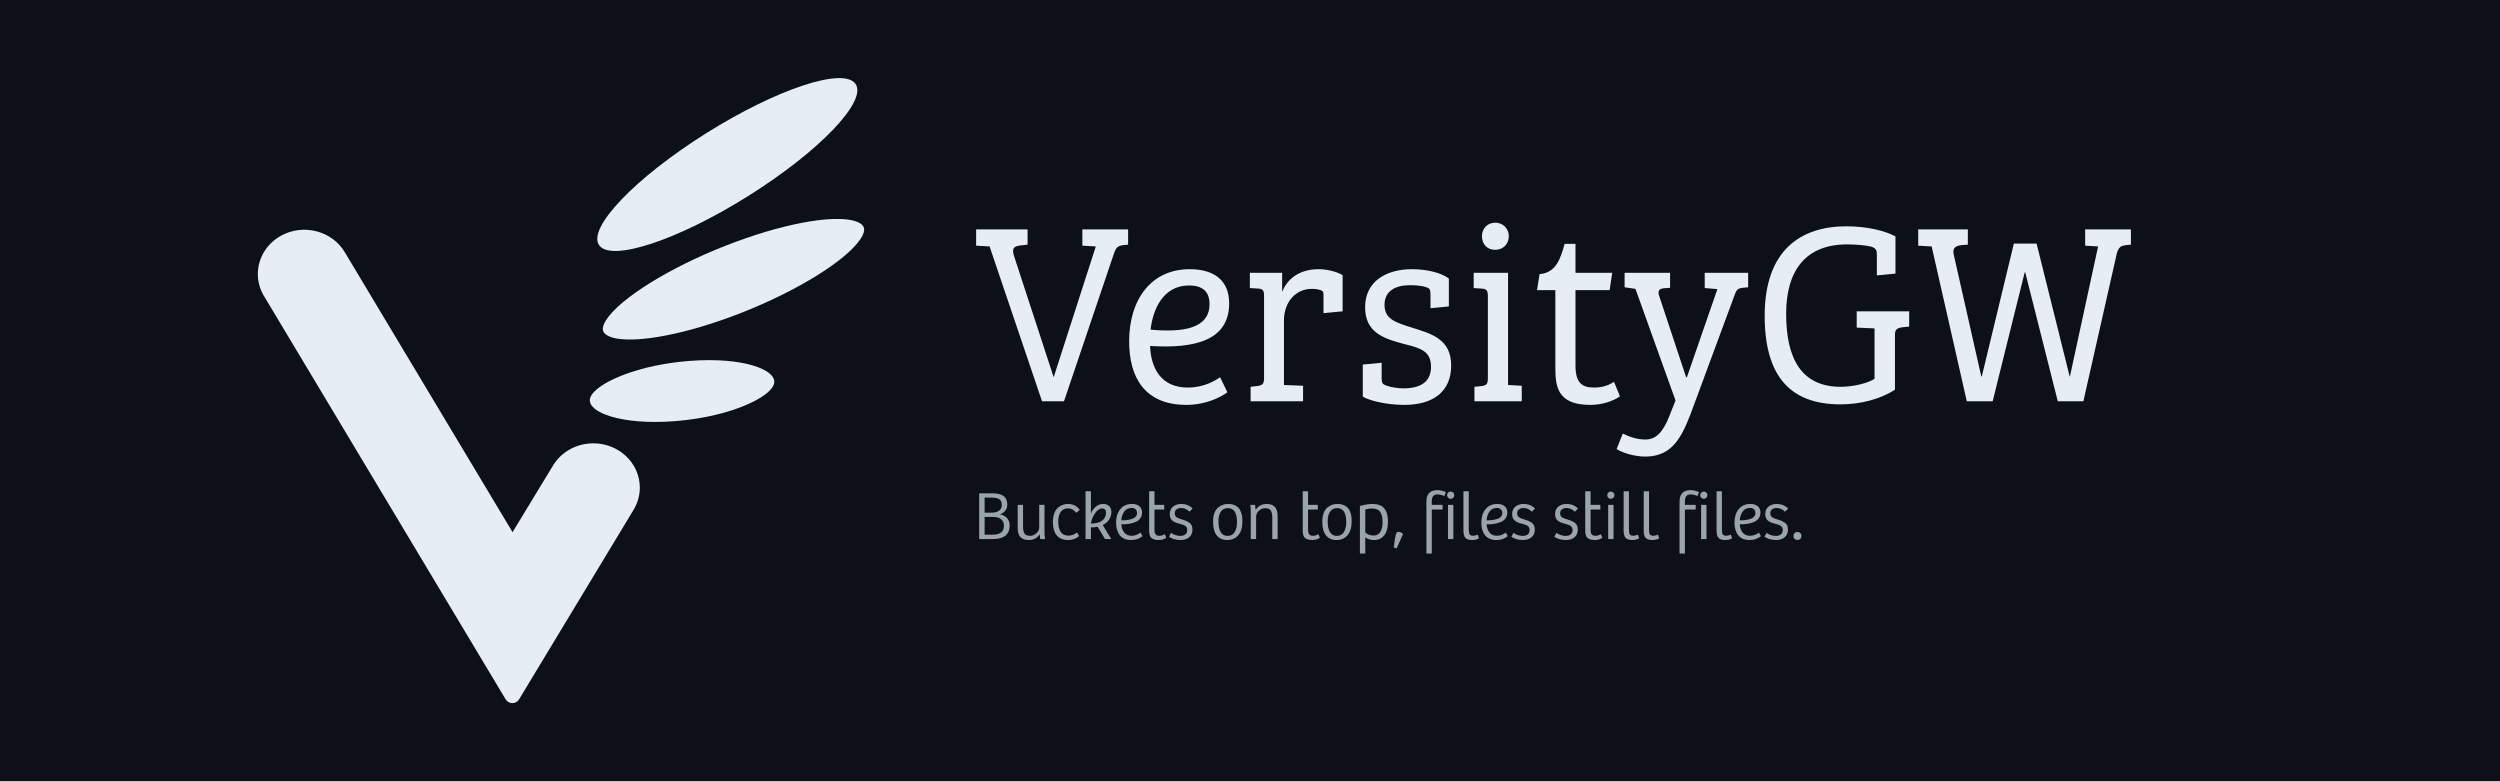
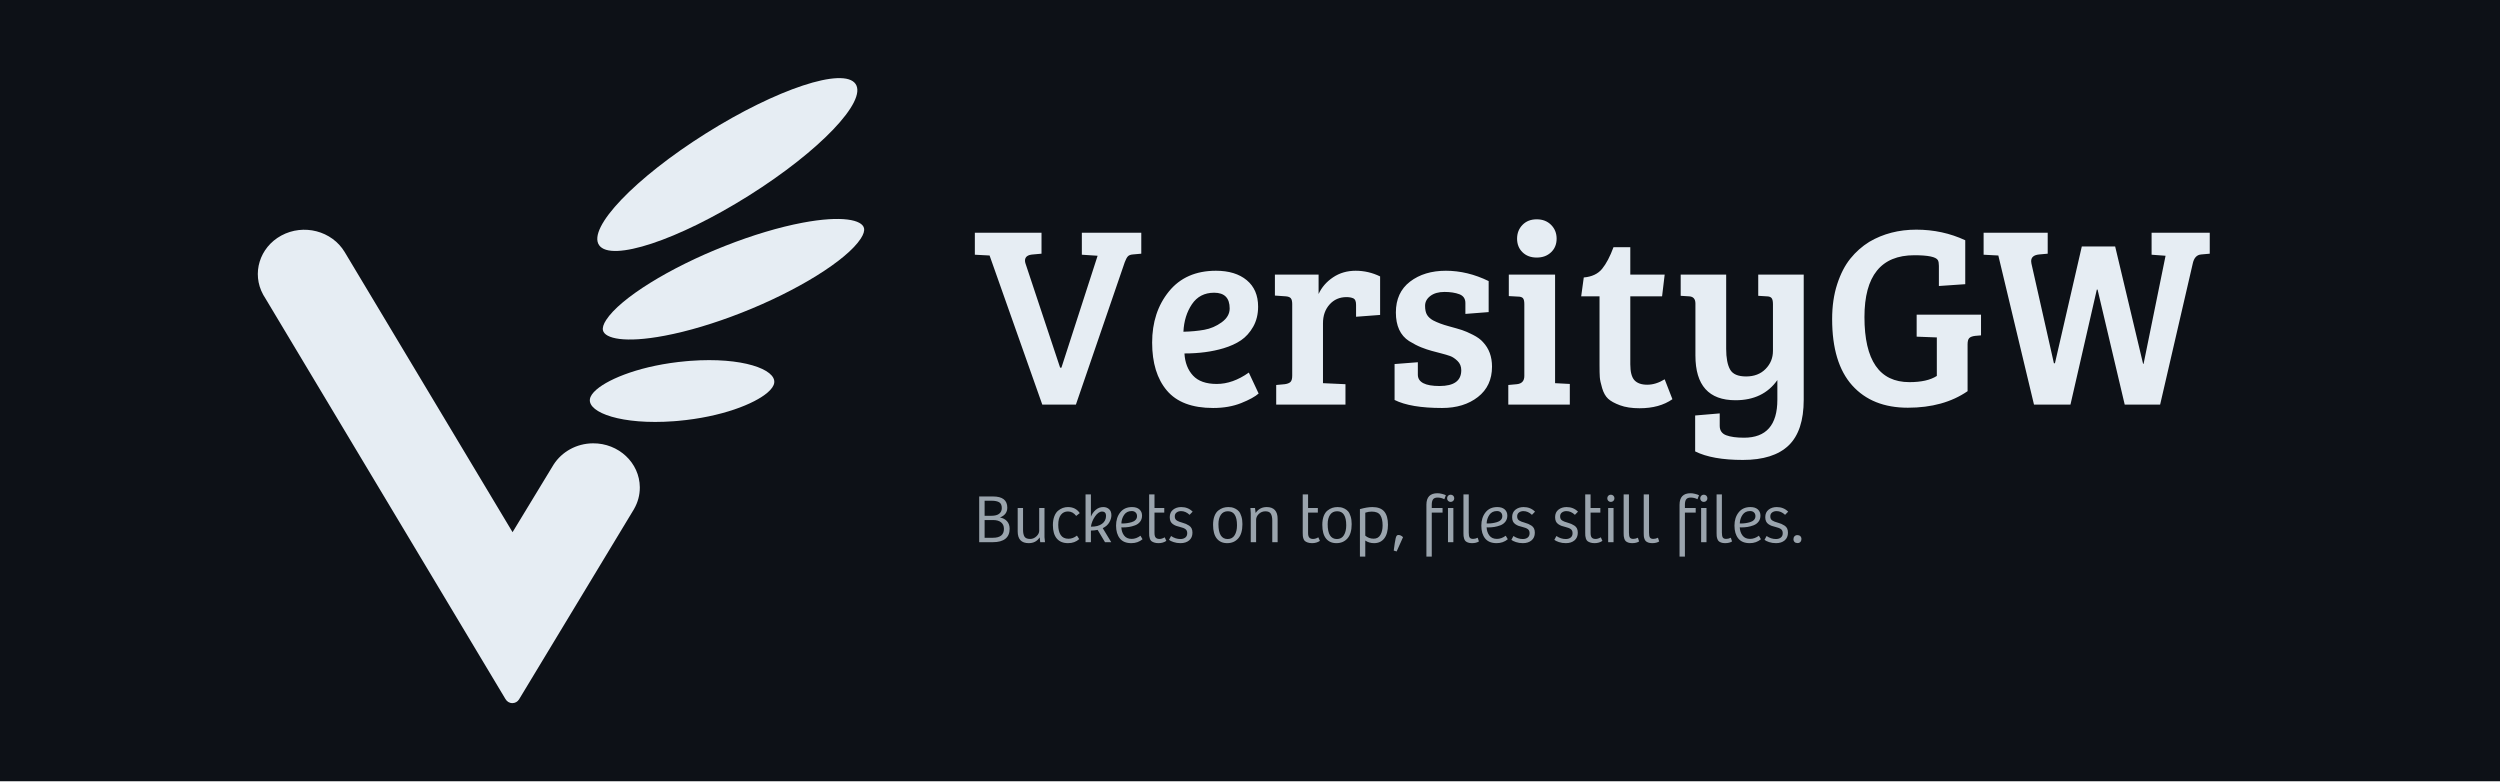
<svg xmlns="http://www.w3.org/2000/svg" viewBox="0 0 1600 500" width="1600" height="500" role="img" aria-label="versitygw">
  <rect width="1600" height="500" fill="#0d1117" />
  <g transform="translate(54.64,-54.60) scale(1.1886)">
    <g transform="translate(92.85,88.00) scale(6.46154)">
      <path d="M33.903 21.466C30.572 22.099 28.92 21.698 28.762 21.021C28.71 20.797 28.8 20.503 29.032 20.148C30.204 18.345 34.29 15.805 38.968 13.97C41.223 13.083 43.44 12.42 45.38 12.052C48.708 11.421 50.357 11.821 50.514 12.498C50.567 12.723 50.477 13.016 50.246 13.371C49.076 15.172 44.99 17.713 40.311 19.551C38.058 20.436 35.842 21.099 33.904 21.466L33.903 21.466Z" fill="#e6edf3" />
      <path d="M34.66 28.592C30.337 28.912 27.508 27.88 27.674 26.754C27.709 26.505 27.895 26.234 28.225 25.95C29.315 25.01 32.048 23.915 35.701 23.589C35.821 23.578 35.94 23.568 36.057 23.559C40.373 23.24 43.197 24.271 43.033 25.397C42.997 25.646 42.81 25.917 42.479 26.202C41.389 27.143 38.655 28.238 35.008 28.564C34.891 28.574 34.776 28.583 34.661 28.592L34.66 28.592Z" fill="#e6edf3" />
      <path d="M31.833 34.096C31.817 32.058 30.069 30.418 27.929 30.433C26.543 30.443 25.332 31.146 24.656 32.193L24.655 32.193L24.645 32.211C24.62 32.249 24.597 32.287 24.574 32.326L21.228 37.837L7.241 14.497C6.18 12.727 3.813 12.111 1.954 13.121C0.138 14.109 -0.52 16.284 0.441 18.035L0.44 18.035L0.46 18.068C0.476 18.097 0.492 18.127 0.509 18.156C0.527 18.186 0.546 18.213 0.564 18.241L20.645 51.756L20.646 51.752C20.753 51.947 20.965 52.082 21.212 52.082C21.444 52.082 21.645 51.963 21.757 51.786L21.758 51.788L31.365 35.888L31.362 35.887C31.667 35.355 31.838 34.744 31.833 34.096Z" fill="#e6edf3" />
      <path d="M49.81 0.484C48.822 -0.947 43.235 0.902 37.334 4.611C31.432 8.322 27.45 12.489 28.439 13.919C29.428 15.351 35.014 13.503 40.916 9.792C46.817 6.082 50.8 1.915 49.81 0.484Z" fill="#e6edf3" />
    </g>
  </g>
-   <g transform="translate(623.07,256.81)">
-     <path d="M57.89 0L89.82-94.45C91.14-98.42 92.30-99.41 95.61-99.91L98.92-100.24L98.92-110L69.64-110L69.64-99.58L78.24-99.08L51.28-15.38L25.97-92.80C24.48-97.43 25.31-99.25 30.11-99.74L34.57-100.24L34.57-110L1.65-110L1.65-99.58L10.26-99.08L43.83 0M163.59-62.69C163.59-77.08 154.33-84.53 138.29-84.53C113.64-84.53 99.58-65.01 99.58-38.38C99.58-15.71 109.17 2.32 136.30 2.32C148.54 2.32 158.47-2.65 162.44-5.79L157.80-15.38C154.66-13.23 147.55-8.77 137.13-8.77C119.76-8.77 113.47-21.50 112.98-35.40C141.59-33.58 163.59-38.87 163.59-62.69M151.02-62.20C151.02-46.32 133.82-44 113.31-45.82C114.63-57.89 120.75-74.11 137.95-74.11C145.89-74.11 151.02-70.80 151.02-62.20M216.53-71.95C218.84-71.95 220.66-71.62 222.15-71.13C223.97-70.47 223.97-69.64 223.97-67.49L223.97-56.41L236.21-57.56L236.21-80.72C231.74-83.37 225.29-84.53 220.83-84.53C208.26-84.53 200.65-78.08 197.50-69.97L197.50-82.21L176.83-82.21L176.83-72.45L182.29-72.12C185.10-71.95 185.92-70.96 185.92-67.65L185.92-14.72C185.92-10.92 184.77-10.26 181.62-9.76L177.32-9.26L177.32 0L210.90 0L210.90-9.92L198.66-10.42L198.66-51.77C198.66-63.02 205.77-71.95 216.53-71.95M279.05-74.27C282.36-74.27 286.66-74.11 289.80-72.95C291.95-72.29 292.45-71.46 292.45-68.32L292.45-59.55L304.20-60.71L304.20-78.57C299.07-82.38 289.80-84.53 280.54-84.53C264.17-84.53 250.60-76.75 250.60-60.21C250.60-43.83 262.68-40.03 275.91-36.56C286.99-33.91 292.78-31.59 292.78-22C292.78-12.08 285.67-8.27 275.08-8.27C271.77-8.27 267.14-8.93 264-10.09C261.85-10.92 261.19-11.74 261.19-14.39L261.19-24.65L249.11-23.49L249.11-2.98C252.75-0.66 263.67 2.32 275.74 2.32C294.44 2.32 305.68-6.45 305.68-22.83C305.68-39.70 293.28-43.17 280.54-47.14C270.78-50.29 263.01-52.27 263.01-61.70C263.01-70.96 270.62-74.27 279.05-74.27M342.08-82.21L320.08-82.21L320.08-72.45L325.04-72.12C328.18-71.95 329.17-71.13 329.17-67.32L329.17-15.22C329.17-11.08 328.51-10.26 325.37-9.76L320.57-9.26L320.57 0L350.84 0L350.84-9.92L342.08-10.42M325.37-105.70C325.37-100.57 328.68-96.93 333.80-96.93C338.93-96.93 342.57-100.57 342.57-105.70C342.57-110.50 338.77-114.30 333.97-114.30C328.84-114.30 325.37-110.50 325.37-105.70M385.25-71.13L407.08-71.13L408.74-82.21L385.25-82.21L385.25-100.74L378.30-100.74C375.65-91.31 372.84-82.21 362.26-81.38L360.60-71.13L372.35-71.13L372.35-22.50C372.35-10.42 372.84 2.32 394.68 2.32C401.79 2.32 408.90 0.17 413.70-3.14L409.89-12.41C407.08-10.59 402.95-8.77 397.16-8.77C389.38-8.77 385.25-11.74 385.25-22.83M438.68-67.82C437.85-70.47 438.68-71.95 441.49-72.29L445.79-72.62L445.79-82.21L416.68-82.21L416.68-72.95L423.62-71.95L449.26-0.50L445.13 9.92C441.16 19.85 436.69 24.48 430.08 24.48C424.29 24.48 419.65 22.66 415.52 20.68L411.55 30.60C415.52 33.08 423.13 35.40 429.91 35.40C448.77 35.40 454.39 20.68 461.50 1.16L487.14-68.15C488.47-71.95 489.46-72.12 492.11-72.62L495.74-72.95L495.74-82.21L467.95-82.21L467.95-72.45L476.06-71.79L456.54-15.38L456.05-15.38M559.26-100.41C564.72-100.41 571.83-99.74 574.65-98.92C577.79-97.76 578.12-96.60 578.12-93.46L578.12-80.56L590.03-81.71L590.03-105.53C582.92-109.34 571.17-111.98 558.60-111.98C529.98-111.98 506.33-97.26 506.33-54.75C506.33-16.21 522.54 1.98 554.80 1.98C567.53 1.98 580.44-1.32 589.70-7.44L589.70-42.51C589.70-45.98 591.02-46.81 594.17-47.31L598.80-47.80L598.80-57.56L565.22-57.56L565.22-47.14L576.63-46.65L576.63-14.39C572.50-11.58 563.07-9.26 554.96-9.26C530.32-9.26 520.06-26.63 520.06-55.91C520.06-83.86 532.63-100.41 559.26-100.41M693.91 0L710.29 0L731.62-94.29C732.78-98.75 734.27-99.41 737.41-99.91L740.72-100.24L740.72-110L711.44-110L711.44-99.58L719.71-99.08L701.68-15.88L701.52-15.88L680.35-100.90L665.79-100.90L645.28-15.88L644.95-15.88L627.41-93.46C626.26-97.92 628.24-99.41 632.05-99.91L636.35-100.24L636.35-110L604.59-110L604.59-99.58L613.19-99.08L635.68 0L652.23 0L672.74-82.54L673.07-82.54" fill="#e6edf3" />
+   <g transform="translate(623.07,258.96)">
+     <path d="M33.25-90.32L55.41-23.65L56.24-23.65L79.40-95.28L69.31-95.94L69.31-110L107.35-110L107.35-96.60L101.89-96.11Q99.74-95.94 98.75-94.86Q97.76-93.79 96.77-91.14L65.50 0L44 0L10.26-95.44L0.83-95.94L0.83-110L43.50-110L43.50-96.60L38.05-96.11Q32.92-95.77 32.92-92.14Q32.92-91.31 33.25-90.32M155.16-85.68Q167.56-85.68 174.84-79.65Q182.12-73.61 182.12-62.69Q182.12-55.41 178.98-49.87Q175.83-44.33 171.20-41.19Q166.57-38.05 159.95-36.06Q148.87-32.75 134.98-32.75Q135.47-23.98 140.44-18.61Q145.40-13.23 155.65-13.23Q165.91-13.23 176.17-20.51L182.45-7.11Q179.14-4.14 171.29-0.99Q163.43 2.15 153.34 2.15Q133.16 2.15 123.73-9.02Q114.30-20.18 114.30-39.70Q114.30-59.22 125.05-72.45Q135.80-85.68 155.16-85.68M147.63-47.89Q153.67-48.96 158.80-52.68Q163.92-56.41 163.92-61.53Q163.92-71.62 154-71.62Q144.74-71.62 139.77-64.26Q134.81-56.90 134.32-46.65Q141.59-46.81 147.63-47.89M203.95-18.53L203.95-64.35Q203.95-66.99 203.05-68.07Q202.14-69.14 199.82-69.31L192.87-69.80L192.87-83.20L220.83-83.20L220.83-70.80Q223.80-77.25 230.09-81.47Q236.38-85.68 244.56-85.68Q252.75-85.68 260.20-82.05L260.20-57.40L244.81-56.24L244.81-63.85Q244.81-67.16 243.16-67.98Q241.34-68.81 238.69-68.81Q232.08-68.81 227.86-64.10Q223.64-59.38 223.64-52.11L223.64-13.73L238.03-13.07L238.03 0L193.70 0L193.70-12.57L199.16-13.07Q201.64-13.40 202.80-14.47Q203.95-15.55 203.95-18.53M310.98-70.63Q307.01-72.12 301.38-72.12Q295.76-72.12 292.37-69.56Q288.98-66.99 288.98-63.27Q288.98-59.55 290.22-57.48Q291.46-55.41 294.11-53.92Q298.24-51.77 304.03-50.20Q309.82-48.63 312.63-47.72Q315.44-46.81 319.66-44.66Q323.88-42.51 326.03-40.03Q331.82-33.91 331.82-24.32Q331.82-11.91 322.80-4.88Q313.79 2.15 299.89 2.15Q279.71 2.15 269.46-2.98L269.46-25.97L284.35-27.13L284.35-19.19Q284.35-11.91 298.24-11.91Q312.14-11.91 312.14-22Q312.14-25.64 309.74-27.95Q307.34-30.27 305.02-31.10Q302.71-31.92 299.48-32.75Q296.26-33.58 293.20-34.41Q290.14-35.23 286.58-36.64Q283.02-38.05 278.72-40.69Q270.29-46.15 270.29-58.97Q270.29-71.79 279.38-78.74Q288.48-85.68 302.29-85.68Q316.11-85.68 329.67-79.07L329.67-59.22L314.78-58.06L314.78-65.01Q314.78-69.14 310.98-70.63M342.57-83.20L372.18-83.20L372.18-13.73L381.61-13.23L381.61 0L342.24 0L342.24-12.57L347.70-13.07Q352.50-13.56 352.50-18.36L352.50-64.35Q352.50-67.16 351.59-68.15Q350.68-69.14 348.36-69.14L342.57-69.47L342.57-83.20M351.34-97.51Q347.86-100.90 347.86-106.20Q347.86-111.49 351.34-115.05Q354.81-118.60 360.44-118.60Q366.06-118.60 369.62-115.05Q373.17-111.49 373.17-106.20Q373.17-100.90 369.62-97.51Q366.06-94.12 360.44-94.12Q354.81-94.12 351.34-97.51M409.56-100.74L420.32-100.74L420.32-83.20L442.32-83.20L440.66-69.31L420.32-69.31L420.32-25.80Q420.32-18.53 422.96-15.63Q425.61-12.74 431.15-12.74Q436.69-12.74 442.32-16.21L447.28-3.47Q439.01 2.32 426.27 2.32Q418.83 2.32 413.70 0.41Q408.57-1.49 406.09-3.80Q403.61-6.12 402.29-10.59Q400.96-15.05 400.80-17.62Q400.63-20.18 400.63-25.14L400.63-69.31L388.89-69.31L390.54-81.38Q398.32-82.05 402.29-86.92Q406.26-91.80 409.56-100.74M514.44-3.14L514.44-15.71Q505.34-2.81 487.64-2.81Q462-2.81 462-31.43L462-64.68Q462-69.14 457.86-69.31L452.57-69.64L452.57-83.20L481.68-83.20L481.68-35.73Q481.68-26.96 484.17-22.50Q486.65-18.03 494.42-18.03Q502.20-18.03 506.91-22.83Q511.62-27.62 511.62-34.41L511.62-64.35Q511.62-67.16 510.71-68.23Q509.80-69.31 507.49-69.31L502.20-69.64L502.20-83.20L531.31-83.20L531.31-3.14Q531.31 16.87 521.63 26.14Q511.95 35.40 492.35 35.40Q472.75 35.40 461.83 29.94L461.83 6.95L477.55 5.62L477.55 13.56Q477.55 18.03 481.68 19.60Q485.82 21.17 493.10 21.17Q514.44 21.17 514.44-3.14M636.18-38.54L636.18-8.60Q620.80 1.98 597.97 1.98Q575.14 1.98 562.32-12.32Q549.50-26.63 549.50-54.75Q549.50-67.16 552.73-77.08Q555.95-87.01 561.17-93.46Q566.38-99.91 573.32-104.21Q586.56-111.98 603.35-111.98Q620.14-111.98 634.69-105.20L634.69-77.08L617.82-75.92L617.82-88.83Q617.82-91.31 617.16-92.47Q615.34-95.61 602.11-95.61Q570.18-95.61 570.18-56.08Q570.18-14.39 598.96-14.39Q610.38-14.39 616.50-18.36L616.50-43.01L616.33-43.01L603.59-43.50L603.59-57.56L644.78-57.56L644.78-44.33L640.98-44Q638.33-43.67 637.26-42.59Q636.18-41.52 636.18-38.54M791.17-110L791.17-96.60L785.71-96.11Q781.41-95.77 780.26-90.15L759.41 0L736.75 0L719.38-73.61L718.89-73.61L702.02 0L678.69 0L655.86-95.44L646.44-95.94L646.44-110L687.46-110L687.46-96.60L682-96.11Q676.87-95.61 676.87-91.80Q676.87-91.14 677.04-90.32L691.43-26.47L692.09-26.47L709.29-101.23L730.63-101.23L748.50-26.14L748.83-26.14L762.89-95.28L753.95-95.94L753.95-110" fill="#e6edf3" />
  </g>
-   <g transform="translate(623.07,345)">
+   <g transform="translate(623.07,347)">
    <path d="M3.61 0L3.61-29.26L12.45-29.26Q21.60-29.26 21.60-22.09Q21.60-17.64 16.90-15.80Q19.71-15.31 21.41-13.44Q23.10-11.57 23.10-8.58Q23.10-4.36 20.37-2.18Q17.64 0 12.41 0L3.61 0M12.58-14.17L7.08-14.17L7.08-2.82L12.36-2.82Q19.45-2.82 19.45-8.54Q19.45-11.22 17.64-12.69Q15.84-14.17 12.58-14.17M11.66-26.53L7.08-26.53L7.08-16.90L11.35-16.90Q14.78-16.90 16.43-18.22Q18.08-19.54 18.08-21.82Q18.08-24.55 16.41-25.54Q14.74-26.53 11.66-26.53M42.02-7.35L42.02-21.87L45.41-21.87L45.41-3.21L45.72 0L42.68 0L42.33-2.99L42.24-2.99Q39.91 0.62 35.33 0.62Q28.25 0.62 28.25-6.91L28.25-21.87L31.68-21.87L31.68-7.88Q31.68-5.06 32.60-3.56Q33.53-2.07 36.21-2.07Q38.46-2.07 40.24-3.74Q42.02-5.41 42.02-7.35M60.76-2.20Q63.62-2.20 66.18-4.22L67.63-1.98Q64.77 0.62 60.50 0.62Q55.75 0.62 53.26-2.35Q50.78-5.32 50.78-10.96Q50.78-14.12 51.68-16.50Q52.58-18.88 54.05-20.11Q55.53-21.34 57.11-21.91Q58.70-22.48 60.37-22.48Q65.38-22.48 67.98-18.61L65.69-16.81Q63.54-19.67 60.41-19.67Q57.60-19.67 55.90-17.51Q54.21-15.36 54.21-11.09Q54.21-6.95 55.79-4.58Q57.38-2.20 60.76-2.20M88.22-17.25Q88.22-15.05 86.90-12.72Q85.58-10.38 82.68-8.98L88.13 0L84.13 0L79.42-7.88Q77.31-7.44 75.11-7.44L75.11 0L71.68 0L71.68-30.58L75.11-30.58L75.11-16.32Q76.08-18.83 78.17-20.66Q80.26-22.48 83.03-22.48Q85.27-22.48 86.75-21.14Q88.22-19.80 88.22-17.25M84.79-16.90Q84.79-18.22 84.13-18.92Q83.47-19.62 82.32-19.62Q79.95-19.62 77.79-16.54Q75.64-13.46 75.11-9.94Q79.60-9.86 82.19-11.73Q84.79-13.60 84.79-16.90M101.42-22.48Q104.46-22.48 106.15-20.99Q107.84-19.49 107.84-17.03Q107.84-14.74 106.61-13.13Q105.38-11.53 103.36-10.78Q101.33-10.03 99.51-9.75Q97.68-9.46 95.74-9.46Q95.52-9.46 95.15-9.48Q94.78-9.50 94.60-9.50Q94.73-6.42 96.36-4.27Q97.99-2.11 101.20-2.11Q104.10-2.11 106.83-4.14L108.15-1.89Q105.16 0.62 100.98 0.62Q96.05 0.62 93.63-2.40Q91.21-5.41 91.21-10.60Q91.21-15.71 93.90-19.10Q96.58-22.48 101.42-22.48M104.63-16.63Q104.63-18.17 103.69-19.05Q102.74-19.93 101.24-19.93Q98.03-19.93 96.38-17.51Q94.73-15.09 94.60-12.01Q94.73-12.01 95.02-11.99Q95.30-11.97 95.48-11.97Q96.84-11.97 98.21-12.17Q99.57-12.36 101.13-12.80Q102.70-13.24 103.66-14.23Q104.63-15.22 104.63-16.63M112.38-5.98L112.38-30.58L115.81-30.58L115.81-21.87L122.06-21.87L122.06-18.92L115.81-18.92L115.81-5.90Q115.81-3.78 116.60-2.93Q117.39-2.07 119.02-2.07Q120.56-2.07 122.36-3.12L123.38-0.84Q121.26 0.62 118.40 0.62Q116.73 0.62 115.54 0.20Q114.36-0.22 113.74-0.77Q113.12-1.32 112.82-2.31Q112.51-3.30 112.44-4.03Q112.38-4.75 112.38-5.98M125.09-1.50L126.41-3.96Q129.23-2.02 132.40-2.02Q134.33-2.02 135.54-2.97Q136.75-3.92 136.75-5.76Q136.75-7.52 135.61-8.36Q134.46-9.20 132.22-9.72Q130.68-10.08 129.67-10.45Q128.66-10.82 127.62-11.53Q126.59-12.23 126.08-13.33Q125.58-14.43 125.58-16.02Q125.58-19.14 127.71-20.81Q129.84-22.48 132.92-22.48Q137.28-22.48 140.23-19.54L138.25-17.51Q135.74-19.89 132.79-19.89Q131.16-19.89 129.98-19.03Q128.79-18.17 128.79-16.50Q128.79-15.58 129.12-14.92Q129.45-14.26 130.24-13.79Q131.03-13.33 131.60-13.13Q132.18-12.94 133.45-12.54Q135.08-12.06 135.92-11.70Q136.75-11.35 137.90-10.63Q139.04-9.90 139.57-8.78Q140.10-7.66 140.10-6.07Q140.10-2.90 137.98-1.14Q135.87 0.62 132.44 0.62Q130.02 0.62 128-0.07Q125.97-0.75 125.09-1.50M162.62-2.02Q165.62-2.02 167.11-4.49Q168.61-6.95 168.61-10.82Q168.61-19.80 162.80-19.80Q159.81-19.80 158.27-17.53Q156.73-15.27 156.73-11.53Q156.73-2.02 162.62-2.02M153.30-11.09Q153.30-14.34 154.18-16.68Q155.06-19.01 156.57-20.22Q158.09-21.43 159.68-21.96Q161.26-22.48 163.06-22.48Q164.16-22.48 165.18-22.31Q166.19-22.13 167.53-21.47Q168.87-20.81 169.82-19.71Q170.76-18.61 171.42-16.50Q172.08-14.39 172.08-11.57Q172.08-5.46 169.40-2.42Q166.72 0.62 162.32 0.62Q158.05 0.62 155.67-2.33Q153.30-5.28 153.30-11.09M180.84-14.34L180.84 0L177.41 0L177.41-18.57L177.19-21.87L180.14-21.87L180.53-18.70Q183.08-22.48 187.62-22.48Q191.05-22.48 192.83-20.57Q194.61-18.66 194.61-14.92L194.61 0L191.18 0L191.18-13.86Q191.18-16.68 190.26-18.22Q189.33-19.76 186.78-19.76Q184.32-19.76 182.58-18.08Q180.84-16.41 180.84-14.34M210.67-5.98L210.67-30.58L214.10-30.58L214.10-21.87L220.35-21.87L220.35-18.92L214.10-18.92L214.10-5.90Q214.10-3.78 214.90-2.93Q215.69-2.07 217.32-2.07Q218.86-2.07 220.66-3.12L221.67-0.84Q219.56 0.62 216.70 0.62Q215.03 0.62 213.84 0.20Q212.65-0.22 212.04-0.77Q211.42-1.32 211.11-2.31Q210.80-3.30 210.74-4.03Q210.67-4.75 210.67-5.98M232.54-2.02Q235.53-2.02 237.03-4.49Q238.52-6.95 238.52-10.82Q238.52-19.80 232.72-19.80Q229.72-19.80 228.18-17.53Q226.64-15.27 226.64-11.53Q226.64-2.02 232.54-2.02M223.21-11.09Q223.21-14.34 224.09-16.68Q224.97-19.01 226.49-20.22Q228.01-21.43 229.59-21.96Q231.18-22.48 232.98-22.48Q234.08-22.48 235.09-22.31Q236.10-22.13 237.45-21.47Q238.79-20.81 239.73-19.71Q240.68-18.61 241.34-16.50Q242-14.39 242-11.57Q242-5.46 239.32-2.42Q236.63 0.62 232.23 0.62Q227.96 0.62 225.59-2.33Q223.21-5.28 223.21-11.09M250.71-1.06L250.71 9.24L247.28 9.24L247.28-21.16Q251.90-22.48 255.24-22.48Q260.39-22.48 262.81-19.67Q265.23-16.85 265.23-11.18Q265.23-5.50 262.88-2.44Q260.52 0.62 256.34 0.62Q253.13 0.62 250.71-1.06M261.80-10.74Q261.80-15 260.30-17.29Q258.81-19.58 254.85-19.58Q252.74-19.58 250.71-18.88L250.71-4.18Q252.96-2.24 256.08-2.24Q258.98-2.24 260.39-4.66Q261.80-7.08 261.80-10.74M274.87-3.21L270.78 5.94L268.93 5.37Q269.59 0 270.12-2.33Q270.38-3.56 270.78-4.09Q271.17-4.62 271.92-4.62Q273.46-4.62 274.87-3.21M300.17-18.92L293.26-18.92L293.26 9.24L289.83 9.24L289.83-23.94Q289.83-31.33 296.91-31.33Q298.19-31.33 299.77-30.93Q301.36-30.54 302.28-30.05L301.31-27.50Q299.20-28.56 297-28.56Q294.93-28.56 294.10-27.43Q293.26-26.31 293.26-24.02L293.26-21.87L300.17-21.87L300.17-18.92M307.08-21.87L307.08 0L303.64 0L303.64-21.87L307.08-21.87M303.07-28.12Q303.07-29.08 303.73-29.74Q304.39-30.40 305.36-30.40Q306.33-30.40 306.99-29.74Q307.65-29.08 307.65-28.12Q307.65-27.10 306.99-26.44Q306.33-25.78 305.32-25.78Q304.35-25.78 303.71-26.44Q303.07-27.10 303.07-28.12M313.54-5.68L313.54-30.58L316.93-30.58L316.93-6.16Q316.93-3.92 317.50-3.01Q318.08-2.11 319.70-2.11Q321.16-2.11 322.65-2.86L323.44-0.48Q321.77 0.62 318.96 0.62Q317.46 0.62 316.40 0.22Q315.35-0.18 314.82-0.73Q314.29-1.28 313.98-2.22Q313.68-3.17 313.61-3.89Q313.54-4.62 313.54-5.68M335.19-22.48Q338.23-22.48 339.92-20.99Q341.62-19.49 341.62-17.03Q341.62-14.74 340.38-13.13Q339.15-11.53 337.13-10.78Q335.10-10.03 333.28-9.75Q331.45-9.46 329.52-9.46Q329.30-9.46 328.92-9.48Q328.55-9.50 328.37-9.50Q328.50-6.42 330.13-4.27Q331.76-2.11 334.97-2.11Q337.88-2.11 340.60-4.14L341.92-1.89Q338.93 0.62 334.75 0.62Q329.82 0.62 327.40-2.40Q324.98-5.41 324.98-10.60Q324.98-15.71 327.67-19.10Q330.35-22.48 335.19-22.48M338.40-16.63Q338.40-18.17 337.46-19.05Q336.51-19.93 335.02-19.93Q331.80-19.93 330.15-17.51Q328.50-15.09 328.37-12.01Q328.50-12.01 328.79-11.99Q329.08-11.97 329.25-11.97Q330.62-11.97 331.98-12.17Q333.34-12.36 334.91-12.80Q336.47-13.24 337.44-14.23Q338.40-15.22 338.40-16.63M344.21-1.50L345.53-3.96Q348.35-2.02 351.52-2.02Q353.45-2.02 354.66-2.97Q355.87-3.92 355.87-5.76Q355.87-7.52 354.73-8.36Q353.58-9.20 351.34-9.72Q349.80-10.08 348.79-10.45Q347.78-10.82 346.74-11.53Q345.71-12.23 345.20-13.33Q344.70-14.43 344.70-16.02Q344.70-19.14 346.83-20.81Q348.96-22.48 352.04-22.48Q356.40-22.48 359.35-19.54L357.37-17.51Q354.86-19.89 351.91-19.89Q350.28-19.89 349.10-19.03Q347.91-18.17 347.91-16.50Q347.91-15.58 348.24-14.92Q348.57-14.26 349.36-13.79Q350.15-13.33 350.72-13.13Q351.30-12.94 352.57-12.54Q354.20-12.06 355.04-11.70Q355.87-11.35 357.02-10.63Q358.16-9.90 358.69-8.78Q359.22-7.66 359.22-6.07Q359.22-2.90 357.10-1.14Q354.99 0.62 351.56 0.62Q349.14 0.62 347.12-0.07Q345.09-0.75 344.21-1.50M371.71-1.50L373.03-3.96Q375.85-2.02 379.02-2.02Q380.95-2.02 382.16-2.97Q383.37-3.92 383.37-5.76Q383.37-7.52 382.23-8.36Q381.08-9.20 378.84-9.72Q377.30-10.08 376.29-10.45Q375.28-10.82 374.24-11.53Q373.21-12.23 372.70-13.33Q372.20-14.43 372.20-16.02Q372.20-19.14 374.33-20.81Q376.46-22.48 379.54-22.48Q383.90-22.48 386.85-19.54L384.87-17.51Q382.36-19.89 379.41-19.89Q377.78-19.89 376.60-19.03Q375.41-18.17 375.41-16.50Q375.41-15.58 375.74-14.92Q376.07-14.26 376.86-13.79Q377.65-13.33 378.22-13.13Q378.80-12.94 380.07-12.54Q381.70-12.06 382.54-11.70Q383.37-11.35 384.52-10.63Q385.66-9.90 386.19-8.78Q386.72-7.66 386.72-6.07Q386.72-2.90 384.60-1.14Q382.49 0.62 379.06 0.62Q376.64 0.62 374.62-0.07Q372.59-0.75 371.71-1.50M391.47-5.98L391.47-30.58L394.90-30.58L394.90-21.87L401.15-21.87L401.15-18.92L394.90-18.92L394.90-5.90Q394.90-3.78 395.69-2.93Q396.48-2.07 398.11-2.07Q399.65-2.07 401.46-3.12L402.47-0.84Q400.36 0.62 397.50 0.62Q395.82 0.62 394.64 0.20Q393.45-0.22 392.83-0.77Q392.22-1.32 391.91-2.31Q391.60-3.30 391.53-4.03Q391.47-4.75 391.47-5.98M409.60-21.87L409.60 0L406.16 0L406.16-21.87L409.60-21.87M405.59-28.12Q405.59-29.08 406.25-29.74Q406.91-30.40 407.88-30.40Q408.85-30.40 409.51-29.74Q410.17-29.08 410.17-28.12Q410.17-27.10 409.51-26.44Q408.85-25.78 407.84-25.78Q406.87-25.78 406.23-26.44Q405.59-27.10 405.59-28.12M416.06-5.68L416.06-30.58L419.45-30.58L419.45-6.16Q419.45-3.92 420.02-3.01Q420.60-2.11 422.22-2.11Q423.68-2.11 425.17-2.86L425.96-0.48Q424.29 0.62 421.48 0.62Q419.98 0.62 418.92 0.22Q417.87-0.18 417.34-0.73Q416.81-1.28 416.50-2.22Q416.20-3.17 416.13-3.89Q416.06-4.62 416.06-5.68M428.91-5.68L428.91-30.58L432.30-30.58L432.30-6.16Q432.30-3.92 432.87-3.01Q433.44-2.11 435.07-2.11Q436.52-2.11 438.02-2.86L438.81-0.48Q437.14 0.62 434.32 0.62Q432.83 0.62 431.77 0.22Q430.72-0.18 430.19-0.73Q429.66-1.28 429.35-2.22Q429.04-3.17 428.98-3.89Q428.91-4.62 428.91-5.68M462.18-18.92L455.27-18.92L455.27 9.24L451.84 9.24L451.84-23.94Q451.84-31.33 458.92-31.33Q460.20-31.33 461.78-30.93Q463.36-30.54 464.29-30.05L463.32-27.50Q461.21-28.56 459.01-28.56Q456.94-28.56 456.10-27.43Q455.27-26.31 455.27-24.02L455.27-21.87L462.18-21.87L462.18-18.92M469.08-21.87L469.08 0L465.65 0L465.65-21.87L469.08-21.87M465.08-28.12Q465.08-29.08 465.74-29.74Q466.40-30.40 467.37-30.40Q468.34-30.40 469-29.74Q469.66-29.08 469.66-28.12Q469.66-27.10 469-26.44Q468.34-25.78 467.32-25.78Q466.36-25.78 465.72-26.44Q465.08-27.10 465.08-28.12M475.55-5.68L475.55-30.58L478.94-30.58L478.94-6.16Q478.94-3.92 479.51-3.01Q480.08-2.11 481.71-2.11Q483.16-2.11 484.66-2.86L485.45-0.48Q483.78 0.62 480.96 0.62Q479.47 0.62 478.41 0.22Q477.36-0.18 476.83-0.73Q476.30-1.28 475.99-2.22Q475.68-3.17 475.62-3.89Q475.55-4.62 475.55-5.68M497.20-22.48Q500.24-22.48 501.93-20.99Q503.62-19.49 503.62-17.03Q503.62-14.74 502.39-13.13Q501.16-11.53 499.14-10.78Q497.11-10.03 495.29-9.75Q493.46-9.46 491.52-9.46Q491.30-9.46 490.93-9.48Q490.56-9.50 490.38-9.50Q490.51-6.42 492.14-4.27Q493.77-2.11 496.98-2.11Q499.88-2.11 502.61-4.14L503.93-1.89Q500.94 0.62 496.76 0.62Q491.83 0.62 489.41-2.40Q486.99-5.41 486.99-10.60Q486.99-15.71 489.68-19.10Q492.36-22.48 497.20-22.48M500.41-16.63Q500.41-18.17 499.47-19.05Q498.52-19.93 497.02-19.93Q493.81-19.93 492.16-17.51Q490.51-15.09 490.38-12.01Q490.51-12.01 490.80-11.99Q491.08-11.97 491.26-11.97Q492.62-11.97 493.99-12.17Q495.35-12.36 496.91-12.80Q498.48-13.24 499.44-14.23Q500.41-15.22 500.41-16.63M506.22-1.50L507.54-3.96Q510.36-2.02 513.52-2.02Q515.46-2.02 516.67-2.97Q517.88-3.92 517.88-5.76Q517.88-7.52 516.74-8.36Q515.59-9.20 513.35-9.72Q511.81-10.08 510.80-10.45Q509.78-10.82 508.75-11.53Q507.72-12.23 507.21-13.33Q506.70-14.43 506.70-16.02Q506.70-19.14 508.84-20.81Q510.97-22.48 514.05-22.48Q518.41-22.48 521.36-19.54L519.38-17.51Q516.87-19.89 513.92-19.89Q512.29-19.89 511.10-19.03Q509.92-18.17 509.92-16.50Q509.92-15.58 510.25-14.92Q510.58-14.26 511.37-13.79Q512.16-13.33 512.73-13.13Q513.30-12.94 514.58-12.54Q516.21-12.06 517.04-11.70Q517.88-11.35 519.02-10.63Q520.17-9.90 520.70-8.78Q521.22-7.66 521.22-6.07Q521.22-2.90 519.11-1.14Q517 0.62 513.57 0.62Q511.15 0.62 509.12-0.07Q507.10-0.75 506.22-1.50M524.74-1.98Q524.74-3.08 525.45-3.81Q526.15-4.53 527.25-4.53Q528.44-4.53 529.14-3.85Q529.85-3.17 529.85-2.02Q529.85-0.88 529.17-0.15Q528.48 0.57 527.38 0.57Q526.15 0.57 525.45-0.11Q524.74-0.79 524.74-1.98" fill="#9aa4ad" />
  </g>
</svg>
